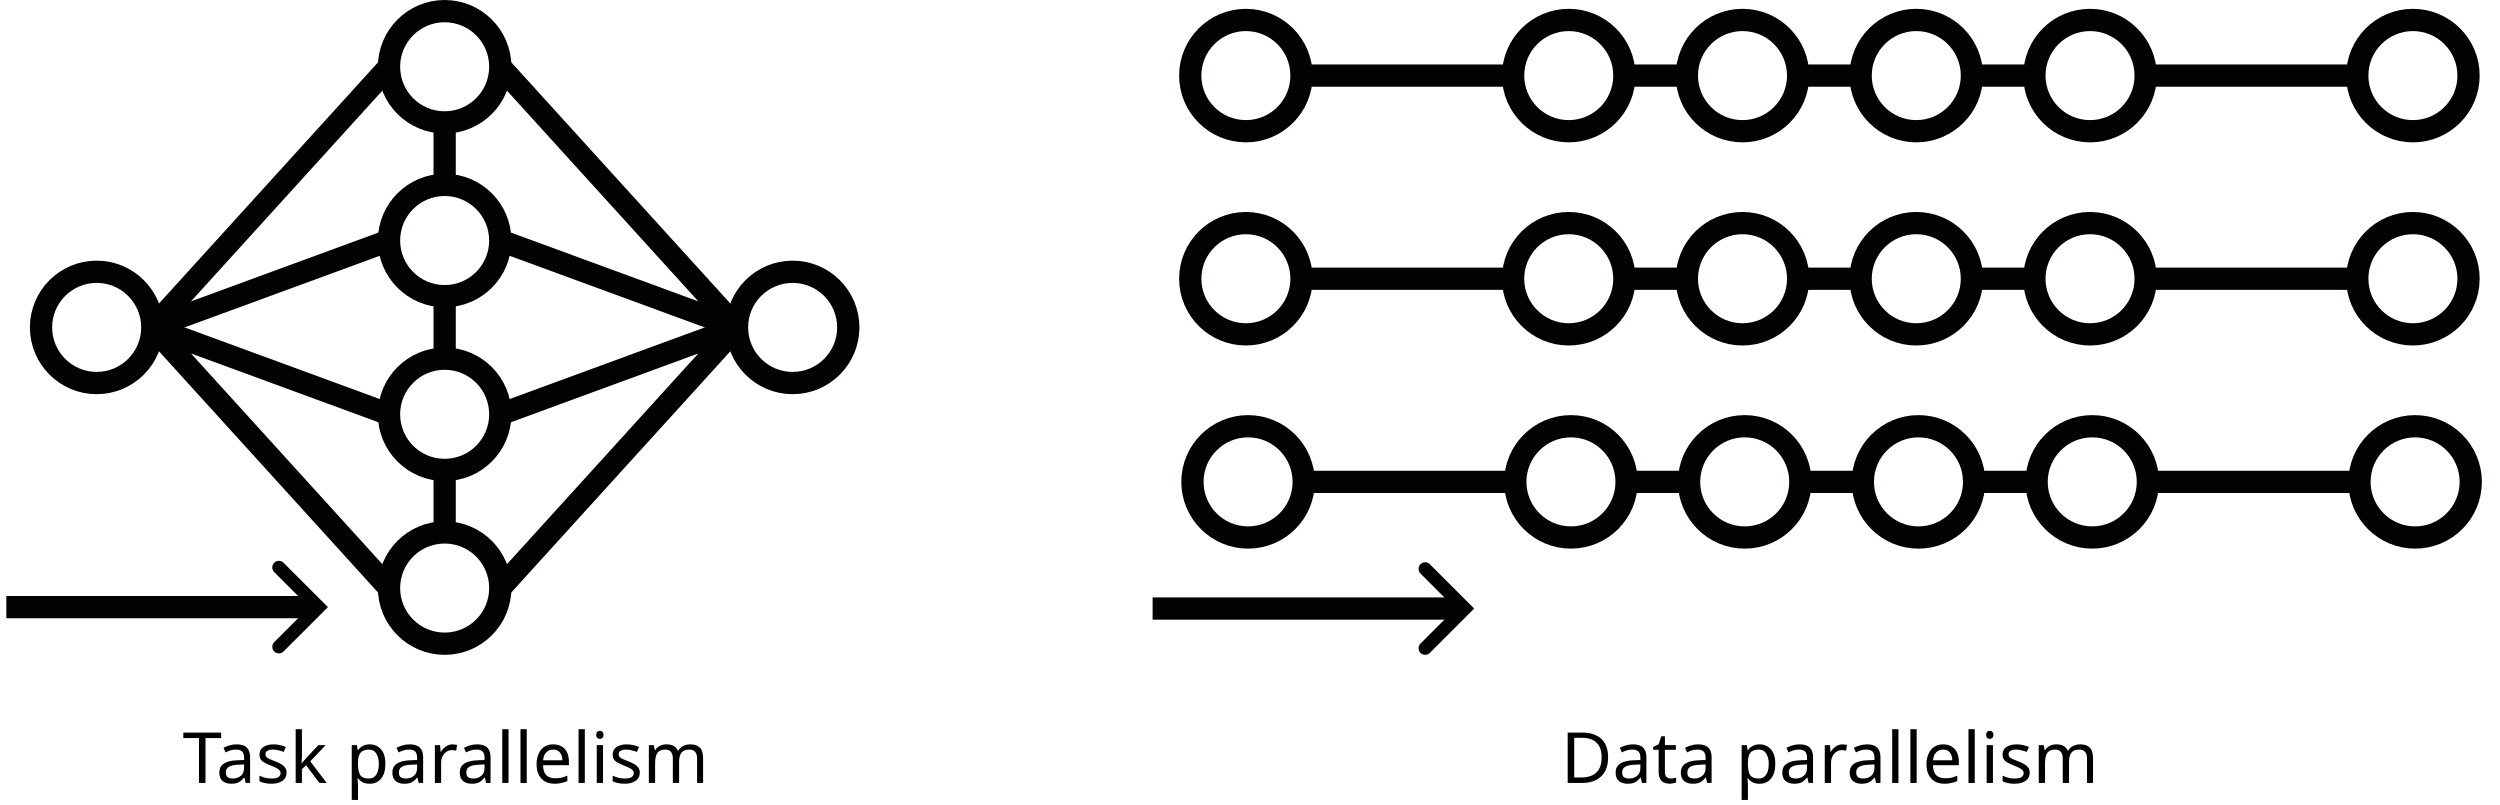
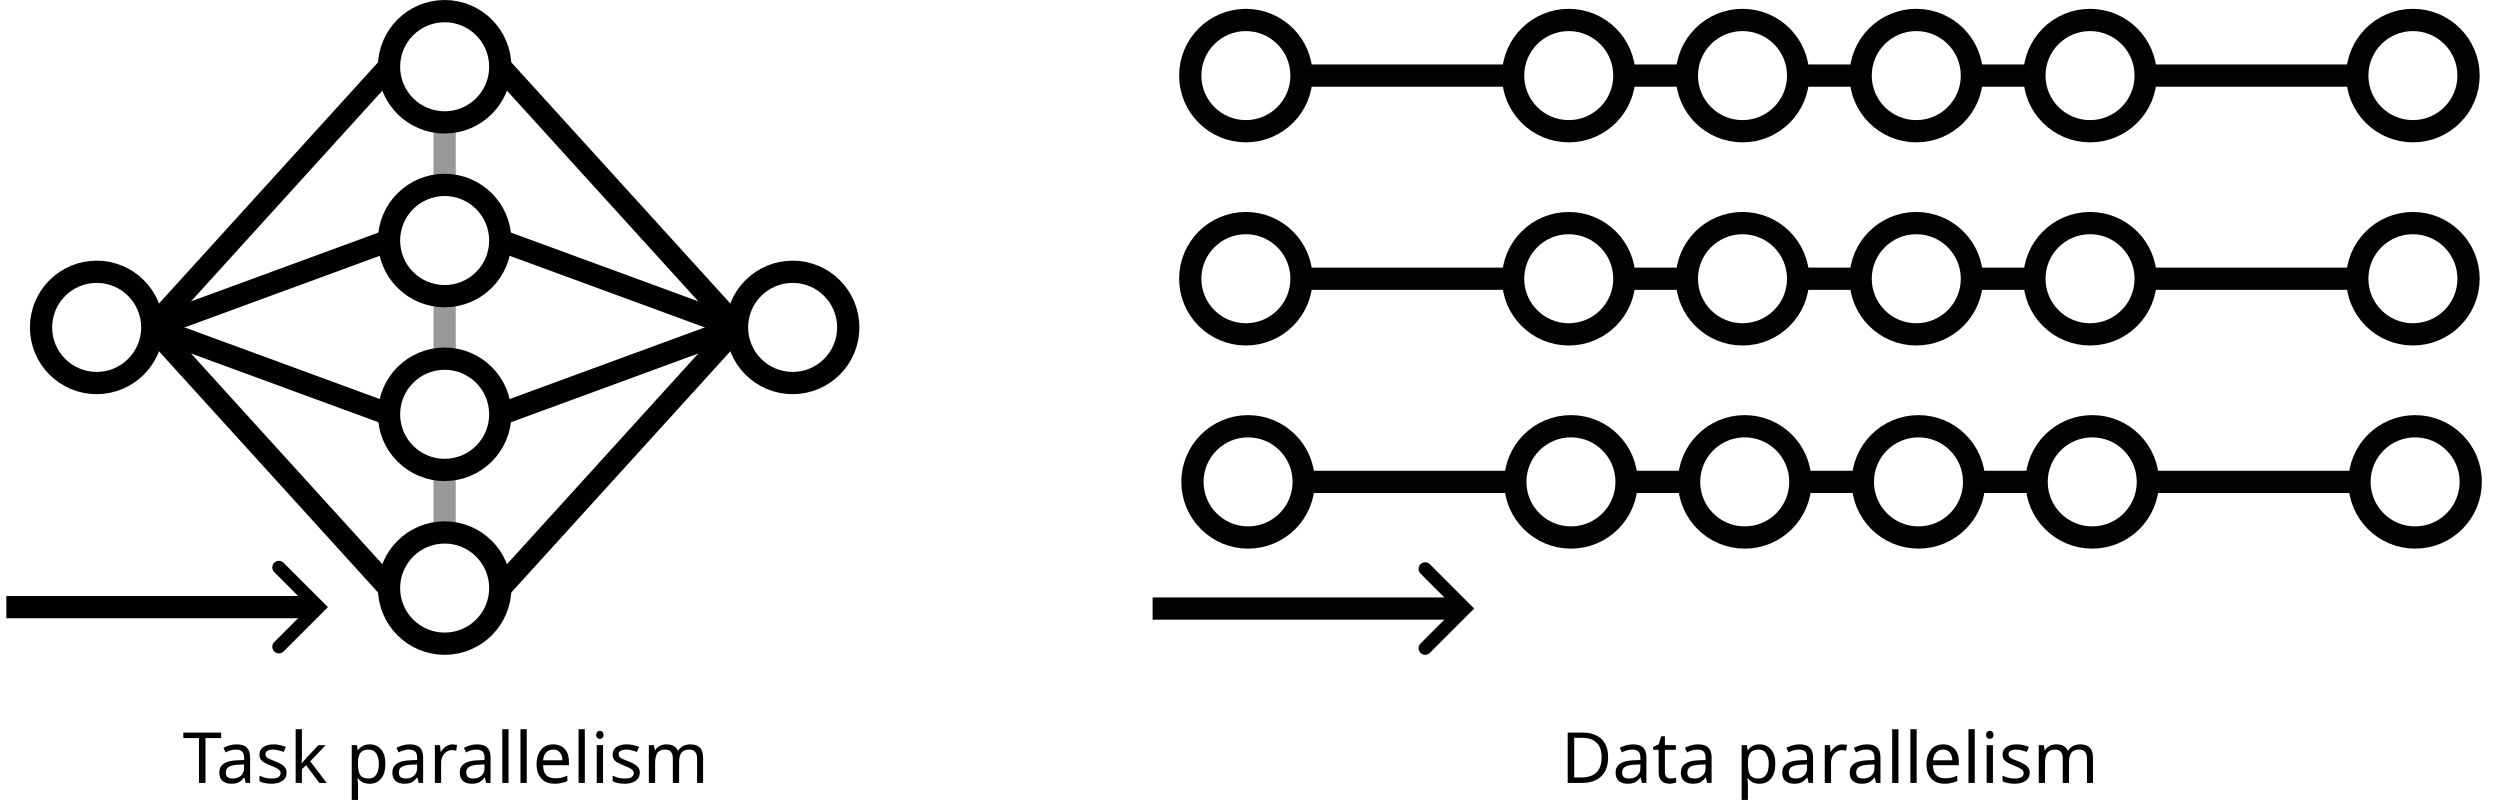
<svg xmlns="http://www.w3.org/2000/svg" width="149.782mm" height="48.186mm" viewBox="0 0 149.782 48.186" version="1.1" id="svg5">
  <defs id="defs2">
+     <marker style="overflow:visible" id="Arrow3-3" refX="0" refY="0" orient="auto-start-reverse" markerWidth="2.5" markerHeight="5" viewBox="0 0 4.207 7" preserveAspectRatio="xMidYMid">
+       <path style="fill:none;stroke:context-stroke;stroke-width:1;stroke-linecap:round" d="M 3,-3 0,0 3,3" id="arrow3-6" transform="rotate(180,0.125,0)" />
+     </marker>
    <marker style="overflow:visible" id="Arrow3" refX="0" refY="0" orient="auto-start-reverse" markerWidth="2.5" markerHeight="5" viewBox="0 0 4.207 7" preserveAspectRatio="xMidYMid">
      <path style="fill:none;stroke:context-stroke;stroke-width:1;stroke-linecap:round" d="M 3,-3 0,0 3,3" id="arrow3" transform="rotate(180,0.125,0)" />
    </marker>
-     <marker style="overflow:visible" id="Arrow3-3" refX="0" refY="0" orient="auto-start-reverse" markerWidth="2.5" markerHeight="5" viewBox="0 0 4.207 7" preserveAspectRatio="xMidYMid">
-       <path style="fill:none;stroke:context-stroke;stroke-width:1;stroke-linecap:round" d="M 3,-3 0,0 3,3" id="arrow3-6" transform="rotate(180,0.125,0)" />
-     </marker>
  </defs>
  <g id="layer1" transform="translate(21.67119,-54.84899)">
-     <g id="g661" transform="matrix(0.6666675,0,0,0.6666675,-52.59969,18.28295)">
-       <circle style="fill:none;stroke:#010202;stroke-width:2" id="path234" cx="55.08" cy="84.273" r="5" />
-       <circle style="fill:none;stroke:#010202;stroke-width:2" id="path234-3" cx="60.849" cy="-86.353" r="5" transform="rotate(90)" />
-       <circle style="fill:none;stroke:#010202;stroke-width:2" id="path234-3-6" cx="76.465" cy="-86.353" r="5" transform="rotate(90)" />
-       <circle style="fill:none;stroke:#010202;stroke-width:2" id="path234-3-7" cx="92.082" cy="-86.353" r="5" transform="rotate(90)" />
-       <circle style="fill:none;stroke:#010202;stroke-width:2" id="path234-3-5" cx="107.698" cy="-86.353" r="5" transform="rotate(90)" />
-       <path style="fill:none;stroke:#010202;stroke-width:2" d="m 86.353,65.849 v 5.616" id="path1052" />
-       <path style="fill:none;stroke:#010202;stroke-width:2" d="m 86.353,81.465 v 5.616" id="path1054" />
-       <path style="fill:none;stroke:#010202;stroke-width:2" d="m 86.353,97.082 v 5.616" id="path1056" />
-       <path style="fill:none;stroke:#010202;stroke-width:2;marker-end:url(#Arrow3)" d="M 46.963,109.41 H 74.725" id="path1114" />
-       <path style="fill:none;stroke:#010202;stroke-width:2" d="M 60.08,84.273 81.353,76.465" id="path1480" />
-       <path style="fill:none;stroke:#010202;stroke-width:2" d="M 81.353,92.082 60.08,84.273 81.353,107.698" id="path1484" />
-       <path style="fill:none;stroke:#010202;stroke-width:2" d="M 60.08,84.273 81.353,60.849" id="path1486" />
-       <g id="g1599" transform="translate(0,-56.87852)">
-         <circle style="fill:none;stroke:#010202;stroke-width:2" id="path234-5" cx="-117.627" cy="141.152" r="5" transform="scale(-1,1)" />
-         <path style="fill:none;stroke:#010202;stroke-width:2" d="M 112.627,141.152 91.353,133.344" id="path1480-3" />
-         <path style="fill:none;stroke:#010202;stroke-width:2" d="m 91.353,148.96 21.273,-7.808 -21.273,23.424" id="path1484-6" />
-         <path style="fill:none;stroke:#010202;stroke-width:2" d="M 112.627,141.152 91.353,117.728" id="path1486-0" />
-       </g>
-     </g>
    <path style="fill:none;stroke:#010202;stroke-width:1.333;marker-end:url(#Arrow3-3)" d="M 47.385,91.309 H 65.893" id="path1114-7" />
    <text xml:space="preserve" style="font-size:4.233px;font-family:sans-serif;-inkscape-font-specification:sans-serif;font-variant-ligatures:historical-ligatures;font-variant-numeric:proportional-nums;fill:none;stroke:#000000;stroke-width:0.667;stroke-dasharray:0.667, 0.667" x="71.849" y="101.754" id="text795">
      <tspan id="tspan793" style="fill:#000000;fill-opacity:1;stroke:none;stroke-width:0.667" x="71.849" y="101.754">Data parallelism</tspan>
    </text>
    <text xml:space="preserve" style="font-size:4.233px;font-family:sans-serif;-inkscape-font-specification:sans-serif;font-variant-ligatures:historical-ligatures;font-variant-numeric:proportional-nums;fill:none;stroke:#000000;stroke-width:0.667;stroke-dasharray:0.667, 0.667" x="-10.733" y="101.754" id="text795-0">
      <tspan id="tspan793-9" style="fill:#000000;fill-opacity:1;stroke:none;stroke-width:0.667" x="-10.733" y="101.754">Task parallelism</tspan>
    </text>
    <g id="g1" transform="translate(33.46979,34.79271)">
      <circle style="fill:none;stroke:#010202;stroke-width:1.333" id="path234-7-8" cx="19.503" cy="36.756" r="3.333" />
      <g id="g985" transform="matrix(0.6666675,0,0,0.6666675,-2.967576,-19.42611)">
        <circle style="fill:none;stroke:#010202;stroke-width:2" id="path234-3-53-8" cx="62.721" cy="84.273" r="5" />
        <circle style="fill:none;stroke:#010202;stroke-width:2" id="path234-3-6-5" cx="78.337" cy="84.273" r="5" />
        <circle style="fill:none;stroke:#010202;stroke-width:2" id="path234-3-7-6" cx="93.954" cy="84.273" r="5" />
        <circle style="fill:none;stroke:#010202;stroke-width:2" id="path234-3-5-2" cx="109.57" cy="84.273" r="5" />
      </g>
      <circle style="fill:none;stroke:#010202;stroke-width:1.333" id="path234-3-3-2" cx="89.423" cy="36.756" r="3.333" />
      <path style="fill:none;stroke:#010202;stroke-width:1.333" d="M 22.836,36.756 H 35.513" id="path1050-4" />
      <path style="fill:none;stroke:#010202;stroke-width:1.333" d="m 42.18,36.756 h 3.744" id="path1052-9" />
      <path style="fill:none;stroke:#010202;stroke-width:1.333" d="m 52.591,36.756 h 3.744" id="path1054-1" />
      <path style="fill:none;stroke:#010202;stroke-width:1.333" d="M 63.002,36.756 H 66.746" id="path1056-2" />
      <path style="fill:none;stroke:#010202;stroke-width:1.333" d="M 73.412,36.756 H 86.089" id="path1058-5" />
    </g>
    <g id="g2" transform="translate(33.46979,22.62188)">
      <circle style="fill:none;stroke:#010202;stroke-width:1.333" id="path234-7-8-7" cx="19.503" cy="36.756" r="3.333" />
      <g id="g985-1" transform="matrix(0.6666675,0,0,0.6666675,-2.967576,-19.42611)">
        <circle style="fill:none;stroke:#010202;stroke-width:2" id="path234-3-53-8-1" cx="62.721" cy="84.273" r="5" />
        <circle style="fill:none;stroke:#010202;stroke-width:2" id="path234-3-6-5-5" cx="78.337" cy="84.273" r="5" />
        <circle style="fill:none;stroke:#010202;stroke-width:2" id="path234-3-7-6-2" cx="93.954" cy="84.273" r="5" />
        <circle style="fill:none;stroke:#010202;stroke-width:2" id="path234-3-5-2-7" cx="109.57" cy="84.273" r="5" />
      </g>
      <circle style="fill:none;stroke:#010202;stroke-width:1.333" id="path234-3-3-2-6" cx="89.423" cy="36.756" r="3.333" />
      <path style="fill:none;stroke:#010202;stroke-width:1.333" d="M 22.836,36.756 H 35.513" id="path1050-4-1" />
      <path style="fill:none;stroke:#010202;stroke-width:1.333" d="m 42.18,36.756 h 3.744" id="path1052-9-4" />
      <path style="fill:none;stroke:#010202;stroke-width:1.333" d="m 52.591,36.756 h 3.744" id="path1054-1-2" />
      <path style="fill:none;stroke:#010202;stroke-width:1.333" d="M 63.002,36.756 H 66.746" id="path1056-2-3" />
      <path style="fill:none;stroke:#010202;stroke-width:1.333" d="M 73.412,36.756 H 86.089" id="path1058-5-2" />
    </g>
    <g id="g2-1" transform="translate(33.60208,46.96354)">
      <circle style="fill:none;stroke:#010202;stroke-width:1.333" id="path234-7-8-6" cx="19.503" cy="36.756" r="3.333" />
      <g id="g985-8" transform="matrix(0.6666675,0,0,0.6666675,-2.967576,-19.42611)">
        <circle style="fill:none;stroke:#010202;stroke-width:2" id="path234-3-53-8-5" cx="62.721" cy="84.273" r="5" />
        <circle style="fill:none;stroke:#010202;stroke-width:2" id="path234-3-6-5-7" cx="78.337" cy="84.273" r="5" />
        <circle style="fill:none;stroke:#010202;stroke-width:2" id="path234-3-7-6-6" cx="93.954" cy="84.273" r="5" />
        <circle style="fill:none;stroke:#010202;stroke-width:2" id="path234-3-5-2-1" cx="109.57" cy="84.273" r="5" />
      </g>
      <circle style="fill:none;stroke:#010202;stroke-width:1.333" id="path234-3-3-2-8" cx="89.423" cy="36.756" r="3.333" />
      <path style="fill:none;stroke:#010202;stroke-width:1.333" d="M 22.836,36.756 H 35.513" id="path1050-4-9" />
      <path style="fill:none;stroke:#010202;stroke-width:1.333" d="m 42.18,36.756 h 3.744" id="path1052-9-2" />
      <path style="fill:none;stroke:#010202;stroke-width:1.333" d="m 52.591,36.756 h 3.744" id="path1054-1-7" />
      <path style="fill:none;stroke:#010202;stroke-width:1.333" d="M 63.002,36.756 H 66.746" id="path1056-2-9" />
      <path style="fill:none;stroke:#010202;stroke-width:1.333" d="M 73.412,36.756 H 86.089" id="path1058-5-5" />
    </g>
+     <g id="g4637">
+       <path style="fill:none;stroke:#000101;stroke-width:1.333;stroke-opacity:1;marker-end:url(#Arrow3)" d="M -21.291,91.223 H -2.783" id="path1114" />
+       <g id="g4618">
+         <path style="fill:none;stroke:#999999;stroke-width:1.333;stroke-opacity:1" d="M 4.969,62.182 V 65.927" id="path1052" />
+         <path style="fill:none;stroke:#999999;stroke-width:1.333;stroke-opacity:1" d="m 4.969,72.593 v 3.744" id="path1054" />
+         <path style="fill:none;stroke:#999999;stroke-width:1.333;stroke-opacity:1" d="m 4.969,83.004 v 3.744" id="path1056" />
+         <circle style="fill:none;stroke:#000101;stroke-width:1.333;stroke-opacity:1" id="path234" cx="-15.88" cy="74.465" r="3.333" />
+         <circle style="fill:none;stroke:#000101;stroke-width:1.333;stroke-opacity:1" id="path234-3" cx="58.849" cy="-4.969" r="3.333" transform="rotate(90)" />
+         <circle style="fill:none;stroke:#000101;stroke-width:1.333;stroke-opacity:1" id="path234-3-6" cx="69.26" cy="-4.969" r="3.333" transform="rotate(90)" />
+         <circle style="fill:none;stroke:#000101;stroke-width:1.333;stroke-opacity:1" id="path234-3-7" cx="79.671" cy="-4.969" r="3.333" transform="rotate(90)" />
+         <circle style="fill:none;stroke:#000101;stroke-width:1.333;stroke-opacity:1" id="path234-3-5" cx="90.082" cy="-4.969" r="3.333" transform="rotate(90)" />
+         <path style="fill:none;stroke:#000101;stroke-width:1.333;stroke-opacity:1" d="M -12.546,74.465 1.636,69.26" id="path1480" />
+         <path style="fill:none;stroke:#000101;stroke-width:1.333;stroke-opacity:1" d="M 1.636,79.671 -12.546,74.465 1.636,90.082" id="path1484" />
+         <path style="fill:none;stroke:#000101;stroke-width:1.333;stroke-opacity:1" d="M -12.546,74.465 1.636,58.849" id="path1486" />
+         <circle style="fill:none;stroke:#000101;stroke-width:1.333;stroke-opacity:1" id="path234-5-7" cx="-25.818" cy="74.465" r="3.333" transform="scale(-1,1)" />
+         <path style="fill:none;stroke:#000101;stroke-width:1.333;stroke-opacity:1" d="M 22.485,74.465 8.303,69.26" id="path1480-3" />
+         <path style="fill:none;stroke:#000101;stroke-width:1.333;stroke-opacity:1" d="M 8.303,79.671 22.485,74.465 8.303,90.082" id="path1484-6" />
+         <path style="fill:none;stroke:#000101;stroke-width:1.333;stroke-opacity:1" d="M 22.485,74.465 8.303,58.849" id="path1486-0" />
+       </g>
+     </g>
  </g>
</svg>
